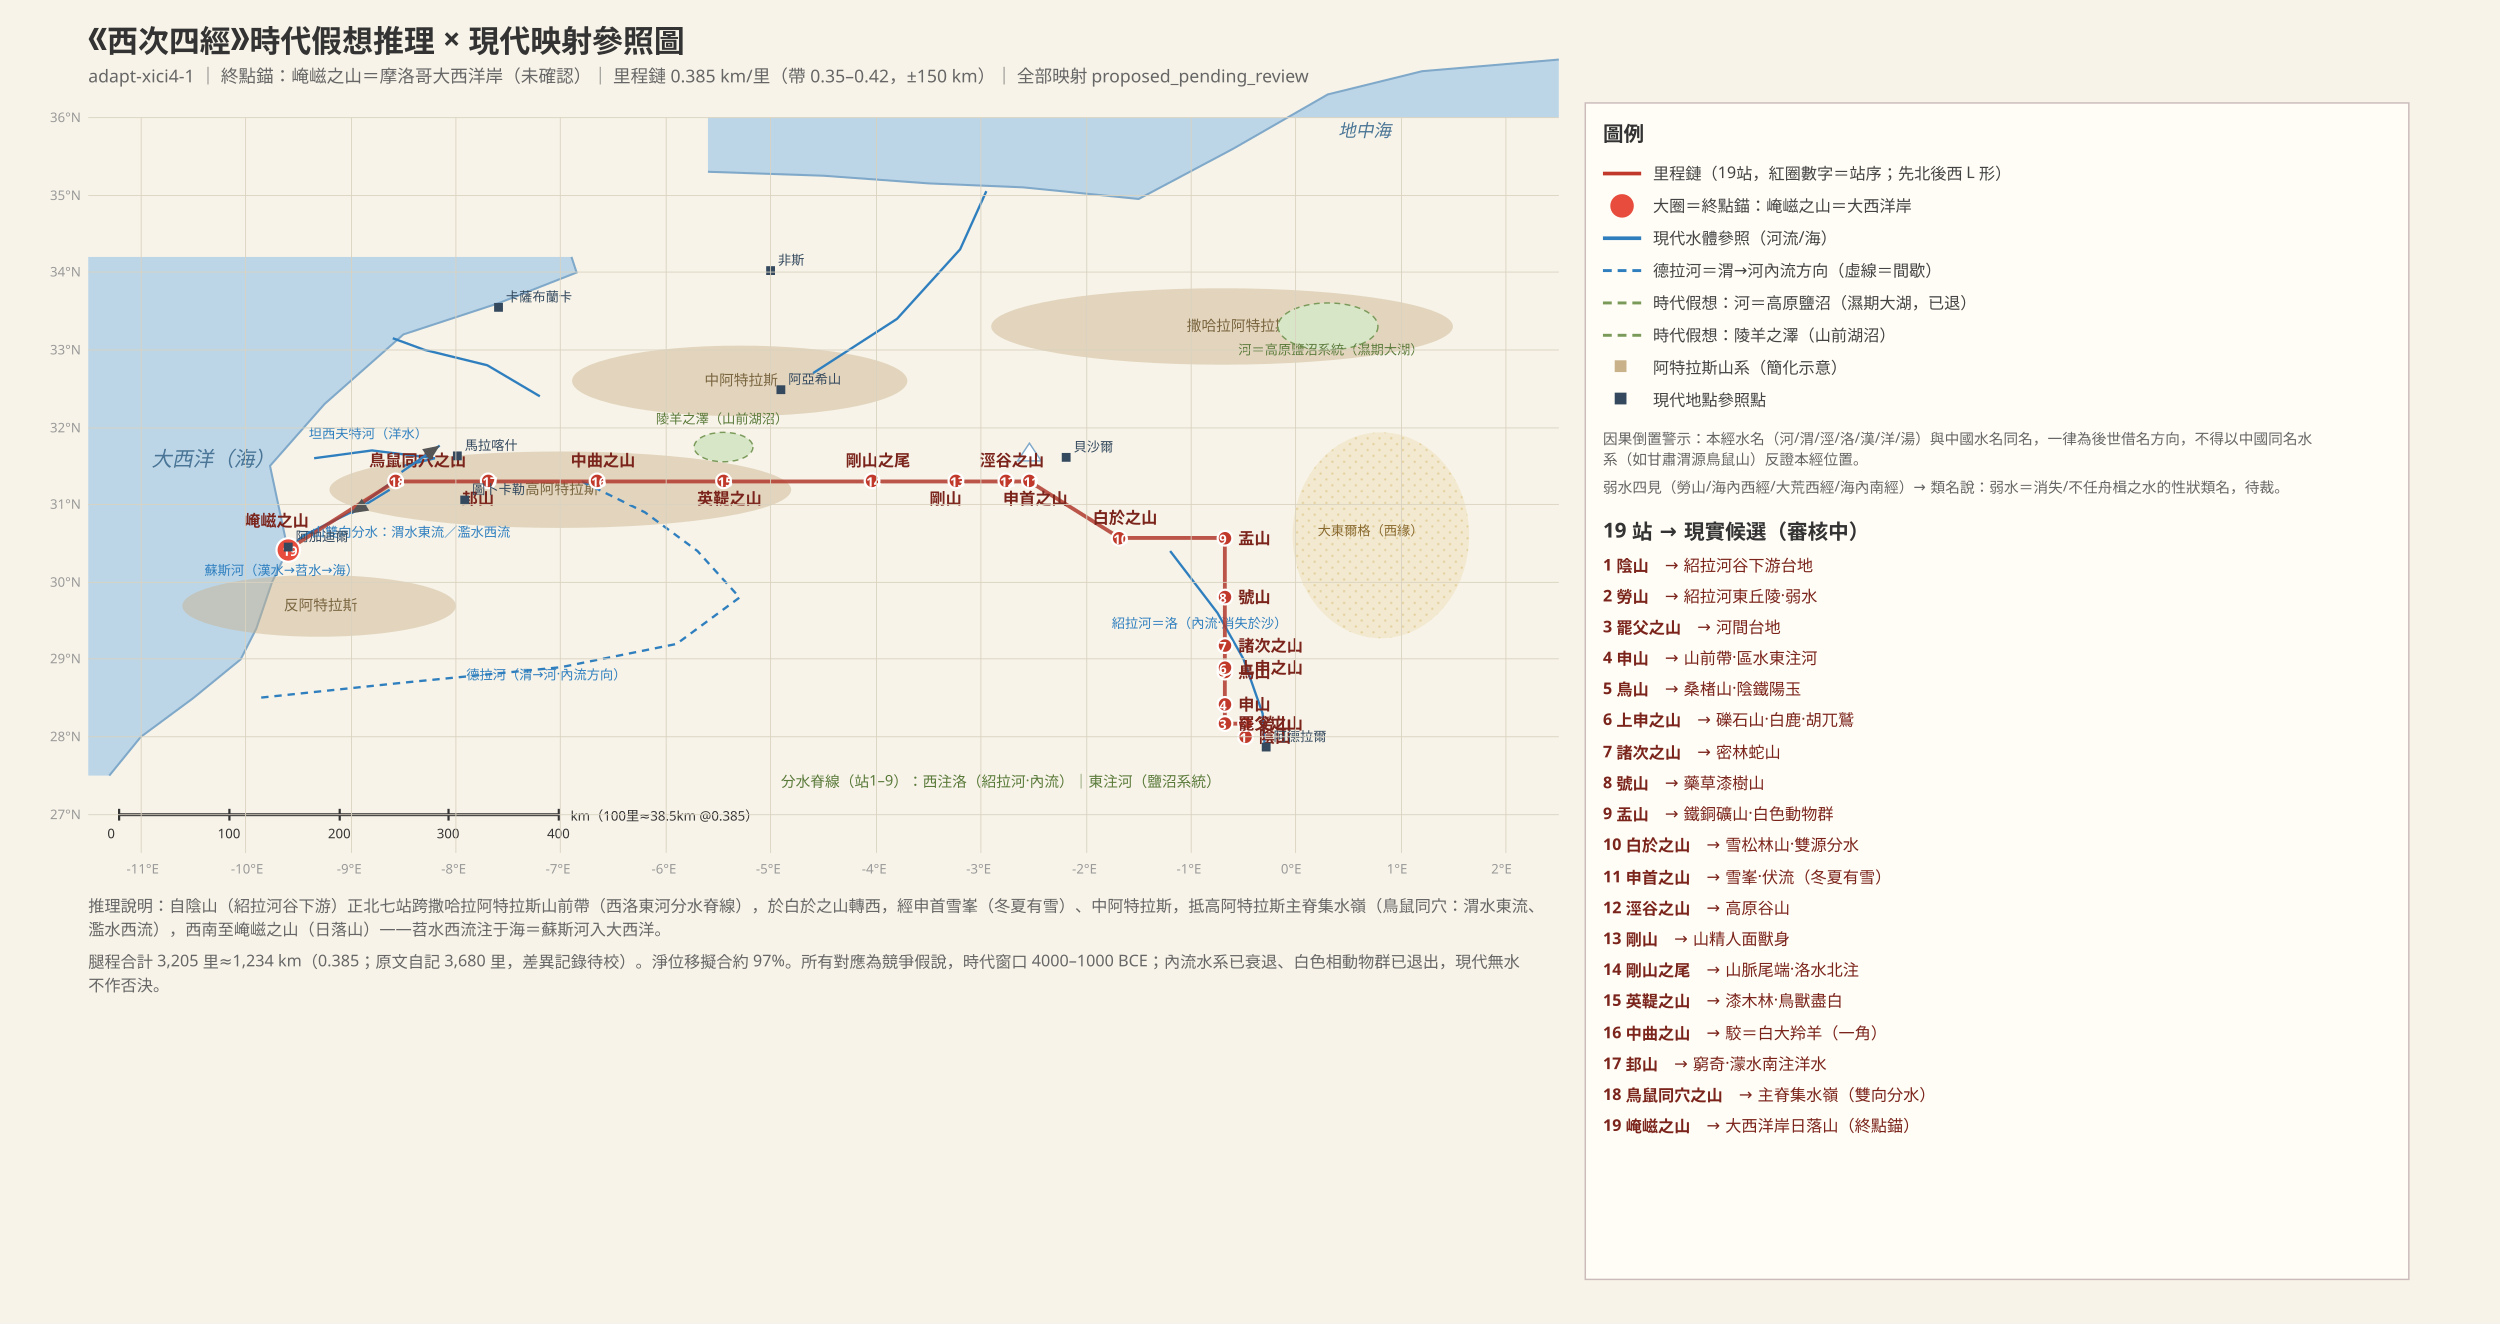
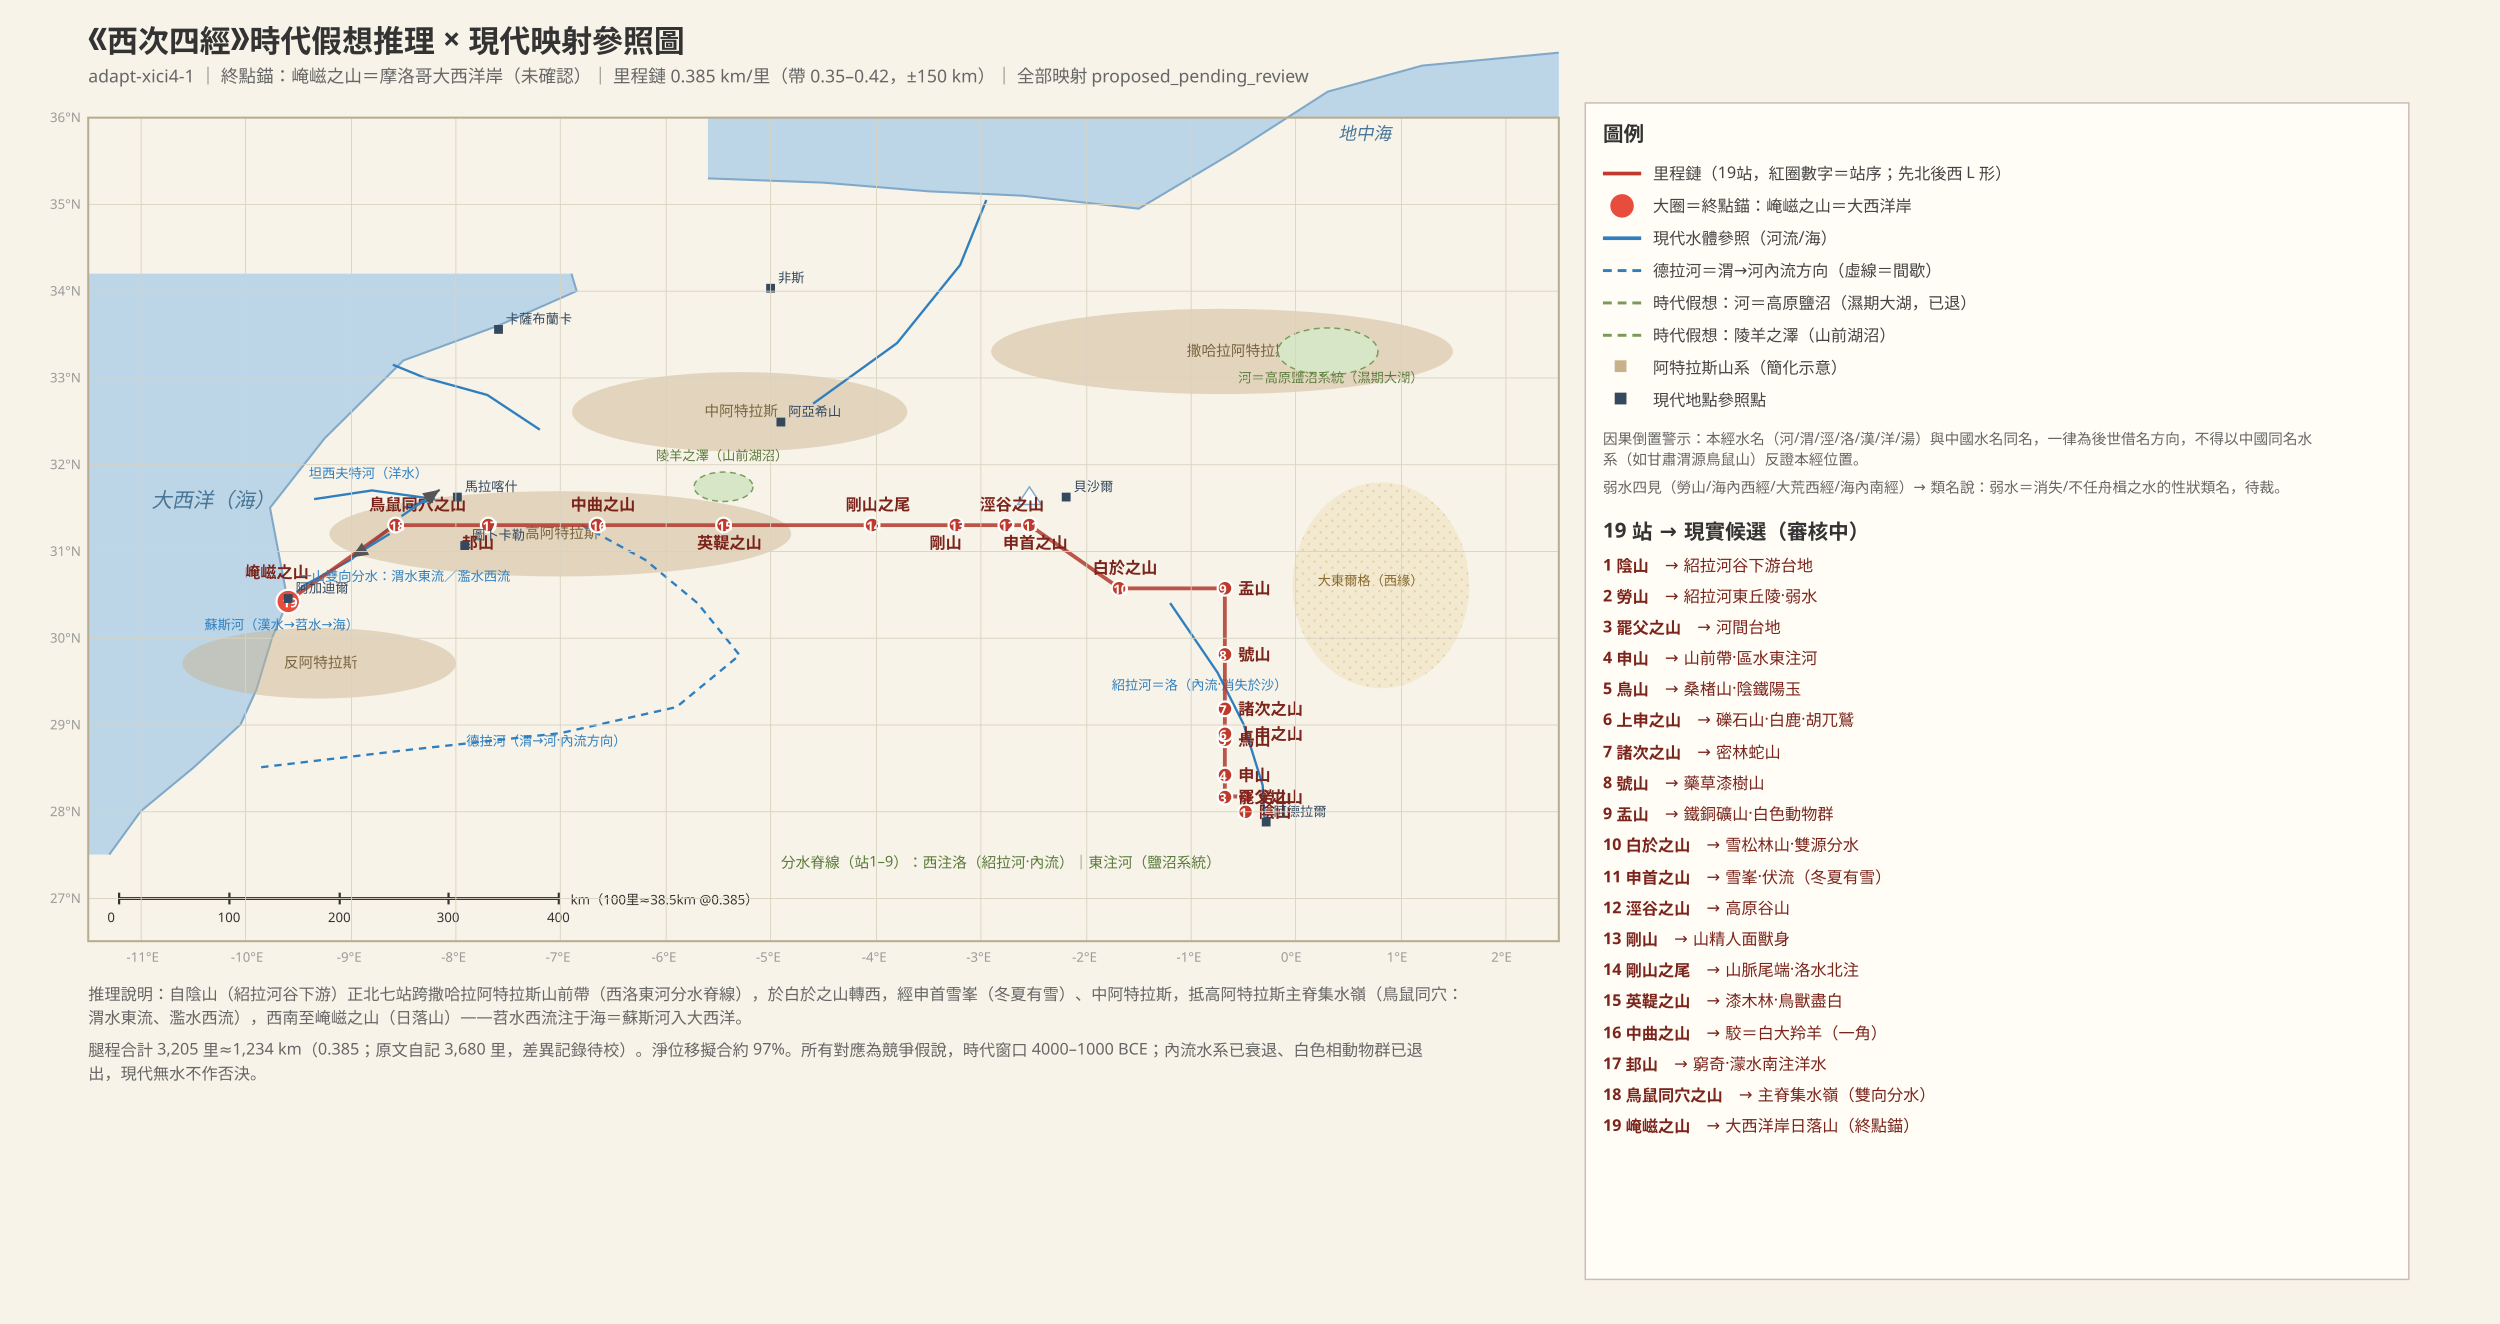
<svg xmlns="http://www.w3.org/2000/svg" width="1700" height="900" font-family="PingFang SC, Hiragino Sans GB, Microsoft YaHei, sans-serif">
  <rect x="0" y="0" width="1700" height="900" fill="#f7f3e8" />
  <defs>
    <marker id="arr" markerWidth="8" markerHeight="8" refX="7" refY="3" orient="auto">
      <path d="M0,0 L7,3 L0,6 Z" fill="#555" />
    </marker>
    <pattern id="sand" width="8" height="8" patternUnits="userSpaceOnUse">
      <rect width="8" height="8" fill="#efe3c0" />
      <circle cx="2" cy="2" r="0.8" fill="#d6b96a" />
      <circle cx="6" cy="6" r="0.8" fill="#d6b96a" />
    </pattern>
  </defs>
  <text x="60" y="34" font-size="21" font-weight="bold" fill="#333">《西次四經》時代假想推理 × 現代映射參照圖</text>
  <text x="60" y="56" font-size="12" fill="#666">adapt-xici4-1 ｜ 終點錨：崦嵫之山＝摩洛哥大西洋岸（未確認）｜ 里程鏈 0.385 km/里（帶 0.35–0.42，±150 km）｜ 全部映射 proposed_pending_review</text>
-   <polygon points="388.6,174.7 392.1,185.3 338.6,206.3 274.3,227.4 220.7,274.7 183.6,316.8 195.7,373.7 185.0,395.8 174.3,427.4 163.6,448.4 131.4,474.7 95.7,501.1 74.3,527.4 60.0,527.4 60.0,174.7 388.6,174.7" fill="#bcd6e8" />
-   <polyline points="388.6,174.7 392.1,185.3 338.6,206.3 274.3,227.4 220.7,274.7 183.6,316.8 195.7,373.7 185.0,395.8 174.3,427.4 163.6,448.4 131.4,474.7 95.7,501.1 74.3,527.4" fill="none" stroke="#7fa8c9" stroke-width="1.4" />
-   <text x="103" y="317" font-size="14" fill="#4a7596" font-style="italic">大西洋（海）</text>
-   <polygon points="481.4,116.8 560.0,119.5 631.4,124.7 695.7,127.4 774.3,135.3 838.6,101.1 902.9,64.2 967.1,48.4 1060.0,40.5 1060.0,80.0 481.4,80.0" fill="#bcd6e8" />
-   <polyline points="481.4,116.8 560.0,119.5 631.4,124.7 695.7,127.4 774.3,135.3 838.6,101.1 902.9,64.2 967.1,48.4 1060.0,40.5" fill="none" stroke="#7fa8c9" stroke-width="1.4" />
-   <text x="910" y="93" font-size="12" fill="#4a7596" font-style="italic">地中海</text>
-   <ellipse cx="381" cy="333" rx="157" ry="26" fill="#c9b18a" opacity="0.45" />
-   <text x="357" y="336" font-size="10" fill="#7a6540">高阿特拉斯</text>
-   <ellipse cx="503" cy="259" rx="114" ry="24" fill="#c9b18a" opacity="0.45" />
-   <text x="479" y="262" font-size="10" fill="#7a6540">中阿特拉斯</text>
-   <ellipse cx="831" cy="222" rx="157" ry="26" fill="#c9b18a" opacity="0.45" />
-   <text x="807" y="225" font-size="10" fill="#7a6540">撒哈拉阿特拉斯</text>
-   <ellipse cx="217" cy="412" rx="93" ry="21" fill="#c9b18a" opacity="0.45" />
-   <text x="193" y="415" font-size="10" fill="#7a6540">反阿特拉斯</text>
-   <ellipse cx="939" cy="364" rx="60" ry="70" fill="url(#sand)" opacity="0.6" />
-   <text x="896" y="364" font-size="9" fill="#8a6a2f">大東爾格（西緣）</text>
-   <polyline points="395.7,327.4 438.6,348.4 474.3,374.7 502.9,406.3 460.0,437.9 381.4,453.7 274.3,464.2 174.3,474.7" fill="none" stroke="#2f7fbf" stroke-width="1.6" stroke-dasharray="5 4" />
-   <polyline points="267.1,327.4 238.6,348.4 206.4,364.2 195.7,373.7" fill="none" stroke="#2f7fbf" stroke-width="1.6" />
-   <polyline points="274.3,316.8 295.7,311.6 252.9,306.3 213.6,311.6" fill="none" stroke="#2f7fbf" stroke-width="1.6" />
-   <polyline points="367.1,269.5 331.4,248.4 288.6,237.9 267.1,230.0" fill="none" stroke="#2f7fbf" stroke-width="1.6" />
-   <polyline points="552.9,253.7 610.0,216.8 652.9,169.5 670.7,130.0" fill="none" stroke="#2f7fbf" stroke-width="1.6" />
-   <polyline points="795.7,374.7 827.9,416.8 845.7,448.4 858.6,485.3 860.0,507.9" fill="none" stroke="#2f7fbf" stroke-width="1.6" />
-   <text x="317" y="462" font-size="9" fill="#2f7fbf">德拉河（渭→河·內流方向）</text>
-   <text x="139" y="391" font-size="9" fill="#2f7fbf">蘇斯河（漢水→苕水→海）</text>
-   <text x="210" y="298" font-size="9" fill="#2f7fbf">坦西夫特河（洋水）</text>
-   <text x="756" y="427" font-size="9" fill="#2f7fbf">紹拉河＝洛（內流·消失於沙）</text>
-   <ellipse cx="903" cy="222" rx="34" ry="16" fill="#d8e6c8" stroke="#7a9a5a" stroke-dasharray="4 3" />
-   <text x="842" y="241" font-size="9" fill="#5a7a3a">河＝高原鹽沼系統（濕期大湖）</text>
-   <ellipse cx="492" cy="304" rx="20" ry="10" fill="#d8e6c8" stroke="#7a9a5a" stroke-dasharray="4 3" />
-   <text x="446" y="288" font-size="9" fill="#5a7a3a">陵羊之澤（山前湖沼）</text>
-   <path d="M692.0,313.368 L700.0,301.368 L708.0,313.368 Z" fill="#fff" stroke="#7fa8c9" />
-   <polyline points="847.1,501.1 847.1,492.1 832.9,492.1 832.9,479.5 832.9,457.4 832.9,453.7 832.9,438.9 832.9,406.3 832.9,365.8 761.4,365.8 700.0,327.4 684.3,327.4 650.0,327.4 592.9,327.4 492.1,327.4 406.4,327.4 332.1,327.4 268.6,327.4 195.7,373.7" fill="none" stroke="#b03a2e" stroke-width="2.6" opacity="0.85" />
-   <circle cx="847" cy="501" r="5" fill="#c0392b" stroke="#fff" stroke-width="1.5" />
-   <text x="843" y="505" font-size="9" fill="#fff" font-weight="bold">1</text>
-   <text x="856" y="505" font-size="11" fill="#7b241c" font-weight="bold">陰山</text>
-   <circle cx="847" cy="492" r="5" fill="#c0392b" stroke="#fff" stroke-width="1.5" />
-   <text x="843" y="496" font-size="9" fill="#fff" font-weight="bold">2</text>
-   <text x="856" y="496" font-size="11" fill="#7b241c" font-weight="bold">勞山</text>
-   <circle cx="833" cy="492" r="5" fill="#c0392b" stroke="#fff" stroke-width="1.5" />
-   <text x="829" y="496" font-size="9" fill="#fff" font-weight="bold">3</text>
-   <text x="842" y="496" font-size="11" fill="#7b241c" font-weight="bold">罷父之山</text>
-   <circle cx="833" cy="479" r="5" fill="#c0392b" stroke="#fff" stroke-width="1.5" />
-   <text x="829" y="483" font-size="9" fill="#fff" font-weight="bold">4</text>
-   <text x="842" y="483" font-size="11" fill="#7b241c" font-weight="bold">申山</text>
-   <circle cx="833" cy="457" r="5" fill="#c0392b" stroke="#fff" stroke-width="1.5" />
-   <text x="829" y="461" font-size="9" fill="#fff" font-weight="bold">5</text>
-   <text x="842" y="461" font-size="11" fill="#7b241c" font-weight="bold">鳥山</text>
-   <circle cx="833" cy="454" r="5" fill="#c0392b" stroke="#fff" stroke-width="1.5" />
-   <text x="829" y="458" font-size="9" fill="#fff" font-weight="bold">6</text>
-   <text x="842" y="458" font-size="11" fill="#7b241c" font-weight="bold">上申之山</text>
-   <circle cx="833" cy="439" r="5" fill="#c0392b" stroke="#fff" stroke-width="1.5" />
-   <text x="829" y="443" font-size="9" fill="#fff" font-weight="bold">7</text>
-   <text x="842" y="443" font-size="11" fill="#7b241c" font-weight="bold">諸次之山</text>
-   <circle cx="833" cy="406" r="5" fill="#c0392b" stroke="#fff" stroke-width="1.5" />
-   <text x="829" y="410" font-size="9" fill="#fff" font-weight="bold">8</text>
-   <text x="842" y="410" font-size="11" fill="#7b241c" font-weight="bold">號山</text>
-   <circle cx="833" cy="366" r="5" fill="#c0392b" stroke="#fff" stroke-width="1.5" />
-   <text x="829" y="370" font-size="9" fill="#fff" font-weight="bold">9</text>
-   <text x="842" y="370" font-size="11" fill="#7b241c" font-weight="bold">盂山</text>
-   <circle cx="761" cy="366" r="5" fill="#c0392b" stroke="#fff" stroke-width="1.5" />
-   <text x="757" y="370" font-size="9" fill="#fff" font-weight="bold">10</text>
-   <text x="743" y="356" font-size="11" fill="#7b241c" font-weight="bold">白於之山</text>
-   <circle cx="700" cy="327" r="5" fill="#c0392b" stroke="#fff" stroke-width="1.5" />
-   <text x="696" y="331" font-size="9" fill="#fff" font-weight="bold">11</text>
-   <text x="682" y="343" font-size="11" fill="#7b241c" font-weight="bold">申首之山</text>
-   <circle cx="684" cy="327" r="5" fill="#c0392b" stroke="#fff" stroke-width="1.5" />
-   <text x="680" y="331" font-size="9" fill="#fff" font-weight="bold">12</text>
-   <text x="666" y="317" font-size="11" fill="#7b241c" font-weight="bold">涇谷之山</text>
-   <circle cx="650" cy="327" r="5" fill="#c0392b" stroke="#fff" stroke-width="1.5" />
-   <text x="646" y="331" font-size="9" fill="#fff" font-weight="bold">13</text>
-   <text x="632" y="343" font-size="11" fill="#7b241c" font-weight="bold">剛山</text>
-   <circle cx="593" cy="327" r="5" fill="#c0392b" stroke="#fff" stroke-width="1.5" />
-   <text x="589" y="331" font-size="9" fill="#fff" font-weight="bold">14</text>
-   <text x="575" y="317" font-size="11" fill="#7b241c" font-weight="bold">剛山之尾</text>
-   <circle cx="492" cy="327" r="5" fill="#c0392b" stroke="#fff" stroke-width="1.5" />
-   <text x="488" y="331" font-size="9" fill="#fff" font-weight="bold">15</text>
-   <text x="474" y="343" font-size="11" fill="#7b241c" font-weight="bold">英鞮之山</text>
-   <circle cx="406" cy="327" r="5" fill="#c0392b" stroke="#fff" stroke-width="1.5" />
-   <text x="402" y="331" font-size="9" fill="#fff" font-weight="bold">16</text>
-   <text x="388" y="317" font-size="11" fill="#7b241c" font-weight="bold">中曲之山</text>
-   <circle cx="332" cy="327" r="5" fill="#c0392b" stroke="#fff" stroke-width="1.5" />
-   <text x="328" y="331" font-size="9" fill="#fff" font-weight="bold">17</text>
-   <text x="314" y="343" font-size="11" fill="#7b241c" font-weight="bold">邽山</text>
-   <circle cx="269" cy="327" r="5" fill="#c0392b" stroke="#fff" stroke-width="1.5" />
-   <text x="265" y="331" font-size="9" fill="#fff" font-weight="bold">18</text>
-   <text x="251" y="317" font-size="11" fill="#7b241c" font-weight="bold">鳥鼠同穴之山</text>
-   <circle cx="196" cy="374" r="8" fill="#e74c3c" stroke="#fff" stroke-width="1.5" />
-   <text x="192" y="378" font-size="9" fill="#fff" font-weight="bold">19</text>
-   <text x="166" y="358" font-size="11" fill="#7b241c" font-weight="bold">崦嵫之山</text>
-   <line x1="273" y1="321" x2="299" y2="303" stroke="#2f7fbf" stroke-width="1.6" marker-end="url(#arr)" />
-   <line x1="265" y1="333" x2="239" y2="349" stroke="#2f7fbf" stroke-width="1.6" marker-end="url(#arr)" />
-   <text x="203" y="365" font-size="9" fill="#2f7fbf">一山雙向分水：渭水東流／濫水西流</text>
-   <text x="531" y="535" font-size="10" fill="#5a7a3a">分水脊線（站1–9）：西注洛（紹拉河·內流）｜東注河（鹽沼系統）</text>
-   <rect x="193" y="369" width="6" height="6" fill="#34495e" />
-   <text x="201" y="368" font-size="9" fill="#34495e">阿加迪爾</text>
-   <rect x="308" y="307" width="6" height="6" fill="#34495e" />
-   <text x="316" y="306" font-size="9" fill="#34495e">馬拉喀什</text>
-   <rect x="336" y="206" width="6" height="6" fill="#34495e" />
-   <text x="344" y="205" font-size="9" fill="#34495e">卡薩布蘭卡</text>
-   <rect x="858" y="505" width="6" height="6" fill="#34495e" />
-   <text x="866" y="504" font-size="9" fill="#34495e">阿德拉爾</text>
-   <rect x="722" y="308" width="6" height="6" fill="#34495e" />
-   <text x="730" y="307" font-size="9" fill="#34495e">貝沙爾</text>
-   <rect x="313" y="337" width="6" height="6" fill="#34495e" />
-   <text x="321" y="336" font-size="9" fill="#34495e">圖卜卡勒</text>
-   <rect x="528" y="262" width="6" height="6" fill="#34495e" />
-   <text x="536" y="261" font-size="9" fill="#34495e">阿亞希山</text>
-   <rect x="521" y="181" width="6" height="6" fill="#34495e" />
-   <text x="529" y="180" font-size="9" fill="#34495e">非斯</text>
-   <line x1="81" y1="554" x2="380" y2="554" stroke="#333" stroke-width="2" />
-   <line x1="81" y1="550" x2="81" y2="558" stroke="#333" stroke-width="1.5" />
-   <text x="73" y="570" font-size="9" fill="#333">0</text>
-   <line x1="156" y1="550" x2="156" y2="558" stroke="#333" stroke-width="1.5" />
-   <text x="148" y="570" font-size="9" fill="#333">100</text>
-   <line x1="231" y1="550" x2="231" y2="558" stroke="#333" stroke-width="1.5" />
-   <text x="223" y="570" font-size="9" fill="#333">200</text>
-   <line x1="305" y1="550" x2="305" y2="558" stroke="#333" stroke-width="1.5" />
-   <text x="297" y="570" font-size="9" fill="#333">300</text>
-   <line x1="380" y1="550" x2="380" y2="558" stroke="#333" stroke-width="1.5" />
-   <text x="372" y="570" font-size="9" fill="#333">400</text>
-   <text x="388" y="558" font-size="9" fill="#333">km（100里≈38.5km @0.385）</text>
-   <line x1="96" y1="580" x2="96" y2="80" stroke="#d9d2c0" stroke-width="0.6" />
-   <text x="86" y="594" font-size="9" fill="#999">-11°E</text>
-   <line x1="167" y1="580" x2="167" y2="80" stroke="#d9d2c0" stroke-width="0.6" />
-   <text x="157" y="594" font-size="9" fill="#999">-10°E</text>
-   <line x1="239" y1="580" x2="239" y2="80" stroke="#d9d2c0" stroke-width="0.6" />
-   <text x="229" y="594" font-size="9" fill="#999">-9°E</text>
-   <line x1="310" y1="580" x2="310" y2="80" stroke="#d9d2c0" stroke-width="0.6" />
-   <text x="300" y="594" font-size="9" fill="#999">-8°E</text>
-   <line x1="381" y1="580" x2="381" y2="80" stroke="#d9d2c0" stroke-width="0.6" />
-   <text x="371" y="594" font-size="9" fill="#999">-7°E</text>
-   <line x1="453" y1="580" x2="453" y2="80" stroke="#d9d2c0" stroke-width="0.6" />
-   <text x="443" y="594" font-size="9" fill="#999">-6°E</text>
-   <line x1="524" y1="580" x2="524" y2="80" stroke="#d9d2c0" stroke-width="0.6" />
-   <text x="514" y="594" font-size="9" fill="#999">-5°E</text>
-   <line x1="596" y1="580" x2="596" y2="80" stroke="#d9d2c0" stroke-width="0.6" />
-   <text x="586" y="594" font-size="9" fill="#999">-4°E</text>
-   <line x1="667" y1="580" x2="667" y2="80" stroke="#d9d2c0" stroke-width="0.6" />
-   <text x="657" y="594" font-size="9" fill="#999">-3°E</text>
-   <line x1="739" y1="580" x2="739" y2="80" stroke="#d9d2c0" stroke-width="0.6" />
-   <text x="729" y="594" font-size="9" fill="#999">-2°E</text>
-   <line x1="810" y1="580" x2="810" y2="80" stroke="#d9d2c0" stroke-width="0.6" />
-   <text x="800" y="594" font-size="9" fill="#999">-1°E</text>
-   <line x1="881" y1="580" x2="881" y2="80" stroke="#d9d2c0" stroke-width="0.6" />
-   <text x="871" y="594" font-size="9" fill="#999">0°E</text>
-   <line x1="953" y1="580" x2="953" y2="80" stroke="#d9d2c0" stroke-width="0.6" />
-   <text x="943" y="594" font-size="9" fill="#999">1°E</text>
-   <line x1="1024" y1="580" x2="1024" y2="80" stroke="#d9d2c0" stroke-width="0.6" />
-   <text x="1014" y="594" font-size="9" fill="#999">2°E</text>
-   <line x1="60" y1="554" x2="1060" y2="554" stroke="#d9d2c0" stroke-width="0.6" />
-   <text x="34" y="557" font-size="9" fill="#999">27°N</text>
-   <line x1="60" y1="501" x2="1060" y2="501" stroke="#d9d2c0" stroke-width="0.6" />
-   <text x="34" y="504" font-size="9" fill="#999">28°N</text>
-   <line x1="60" y1="448" x2="1060" y2="448" stroke="#d9d2c0" stroke-width="0.6" />
-   <text x="34" y="451" font-size="9" fill="#999">29°N</text>
-   <line x1="60" y1="396" x2="1060" y2="396" stroke="#d9d2c0" stroke-width="0.6" />
-   <text x="34" y="399" font-size="9" fill="#999">30°N</text>
-   <line x1="60" y1="343" x2="1060" y2="343" stroke="#d9d2c0" stroke-width="0.6" />
-   <text x="34" y="346" font-size="9" fill="#999">31°N</text>
-   <line x1="60" y1="291" x2="1060" y2="291" stroke="#d9d2c0" stroke-width="0.6" />
-   <text x="34" y="294" font-size="9" fill="#999">32°N</text>
-   <line x1="60" y1="238" x2="1060" y2="238" stroke="#d9d2c0" stroke-width="0.6" />
-   <text x="34" y="241" font-size="9" fill="#999">33°N</text>
-   <line x1="60" y1="185" x2="1060" y2="185" stroke="#d9d2c0" stroke-width="0.6" />
-   <text x="34" y="188" font-size="9" fill="#999">34°N</text>
-   <line x1="60" y1="133" x2="1060" y2="133" stroke="#d9d2c0" stroke-width="0.6" />
-   <text x="34" y="136" font-size="9" fill="#999">35°N</text>
+   <polygon points="388.6,186.1 392.1,197.9 338.6,221.5 274.3,245.1 220.7,298.1 183.6,345.3 195.7,408.9 185.0,433.7 174.3,469.1 163.6,492.6 131.4,522.1 95.7,551.6 74.3,581.1 60.0,581.1 60.0,186.1 388.6,186.1" fill="#bcd6e8" />
+   <polyline points="388.6,186.1 392.1,197.9 338.6,221.5 274.3,245.1 220.7,298.1 183.6,345.3 195.7,408.9 185.0,433.7 174.3,469.1 163.6,492.6 131.4,522.1 95.7,551.6 74.3,581.1" fill="none" stroke="#7fa8c9" stroke-width="1.4" />
+   <text x="103" y="345" font-size="14" fill="#4a7596" font-style="italic">大西洋（海）</text>
+   <polygon points="481.4,121.3 560.0,124.2 631.4,130.1 695.7,133.1 774.3,141.9 838.6,103.6 902.9,62.3 967.1,44.6 1060.0,35.8 1060.0,80.0 481.4,80.0" fill="#bcd6e8" />
+   <polyline points="481.4,121.3 560.0,124.2 631.4,130.1 695.7,133.1 774.3,141.9 838.6,103.6 902.9,62.3 967.1,44.6 1060.0,35.8" fill="none" stroke="#7fa8c9" stroke-width="1.4" />
+   <text x="910" y="95" font-size="12" fill="#4a7596" font-style="italic">地中海</text>
+   <ellipse cx="381" cy="363" rx="157" ry="29" fill="#c9b18a" opacity="0.45" />
+   <text x="357" y="366" font-size="10" fill="#7a6540">高阿特拉斯</text>
+   <ellipse cx="503" cy="280" rx="114" ry="27" fill="#c9b18a" opacity="0.45" />
+   <text x="479" y="283" font-size="10" fill="#7a6540">中阿特拉斯</text>
+   <ellipse cx="831" cy="239" rx="157" ry="29" fill="#c9b18a" opacity="0.45" />
+   <text x="807" y="242" font-size="10" fill="#7a6540">撒哈拉阿特拉斯</text>
+   <ellipse cx="217" cy="451" rx="93" ry="24" fill="#c9b18a" opacity="0.45" />
+   <text x="193" y="454" font-size="10" fill="#7a6540">反阿特拉斯</text>
+   <ellipse cx="939" cy="398" rx="60" ry="70" fill="url(#sand)" opacity="0.6" />
+   <text x="896" y="398" font-size="9" fill="#8a6a2f">大東爾格（西緣）</text>
+   <polyline points="395.7,357.1 438.6,380.6 474.3,410.1 502.9,445.5 460.0,480.8 381.4,498.5 274.3,510.3 174.3,522.1" fill="none" stroke="#2f7fbf" stroke-width="1.6" stroke-dasharray="5 4" />
+   <polyline points="267.1,357.1 238.6,380.6 206.4,398.3 195.7,408.9" fill="none" stroke="#2f7fbf" stroke-width="1.6" />
+   <polyline points="274.3,345.3 295.7,339.4 252.9,333.5 213.6,339.4" fill="none" stroke="#2f7fbf" stroke-width="1.6" />
+   <polyline points="367.1,292.2 331.4,268.6 288.6,256.8 267.1,248.0" fill="none" stroke="#2f7fbf" stroke-width="1.6" />
+   <polyline points="552.9,274.5 610.0,233.3 652.9,180.2 670.7,136.0" fill="none" stroke="#2f7fbf" stroke-width="1.6" />
+   <polyline points="795.7,410.1 827.9,457.3 845.7,492.6 858.6,533.9 860.0,559.2" fill="none" stroke="#2f7fbf" stroke-width="1.6" />
+   <text x="317" y="507" font-size="9" fill="#2f7fbf">德拉河（渭→河·內流方向）</text>
+   <text x="139" y="428" font-size="9" fill="#2f7fbf">蘇斯河（漢水→苕水→海）</text>
+   <text x="210" y="325" font-size="9" fill="#2f7fbf">坦西夫特河（洋水）</text>
+   <text x="756" y="469" font-size="9" fill="#2f7fbf">紹拉河＝洛（內流·消失於沙）</text>
+   <ellipse cx="903" cy="239" rx="34" ry="16" fill="#d8e6c8" stroke="#7a9a5a" stroke-dasharray="4 3" />
+   <text x="842" y="260" font-size="9" fill="#5a7a3a">河＝高原鹽沼系統（濕期大湖）</text>
+   <ellipse cx="492" cy="331" rx="20" ry="10" fill="#d8e6c8" stroke="#7a9a5a" stroke-dasharray="4 3" />
+   <text x="446" y="313" font-size="9" fill="#5a7a3a">陵羊之澤（山前湖沼）</text>
+   <path d="M692.0,343.053 L700.0,331.053 L708.0,343.053 Z" fill="#fff" stroke="#7fa8c9" />
+   <polyline points="847.1,551.6 847.1,541.6 832.9,541.6 832.9,527.4 832.9,502.7 832.9,498.5 832.9,482.0 832.9,445.5 832.9,400.1 761.4,400.1 700.0,357.1 684.3,357.1 650.0,357.1 592.9,357.1 492.1,357.1 406.4,357.1 332.1,357.1 268.6,357.1 195.7,408.9" fill="none" stroke="#b03a2e" stroke-width="2.6" opacity="0.85" />
+   <circle cx="847" cy="552" r="5" fill="#c0392b" stroke="#fff" stroke-width="1.5" />
+   <text x="843" y="556" font-size="9" fill="#fff" font-weight="bold">1</text>
+   <text x="856" y="556" font-size="11" fill="#7b241c" font-weight="bold">陰山</text>
+   <circle cx="847" cy="542" r="5" fill="#c0392b" stroke="#fff" stroke-width="1.5" />
+   <text x="843" y="546" font-size="9" fill="#fff" font-weight="bold">2</text>
+   <text x="856" y="546" font-size="11" fill="#7b241c" font-weight="bold">勞山</text>
+   <circle cx="833" cy="542" r="5" fill="#c0392b" stroke="#fff" stroke-width="1.5" />
+   <text x="829" y="546" font-size="9" fill="#fff" font-weight="bold">3</text>
+   <text x="842" y="546" font-size="11" fill="#7b241c" font-weight="bold">罷父之山</text>
+   <circle cx="833" cy="527" r="5" fill="#c0392b" stroke="#fff" stroke-width="1.5" />
+   <text x="829" y="531" font-size="9" fill="#fff" font-weight="bold">4</text>
+   <text x="842" y="531" font-size="11" fill="#7b241c" font-weight="bold">申山</text>
+   <circle cx="833" cy="503" r="5" fill="#c0392b" stroke="#fff" stroke-width="1.5" />
+   <text x="829" y="507" font-size="9" fill="#fff" font-weight="bold">5</text>
+   <text x="842" y="507" font-size="11" fill="#7b241c" font-weight="bold">鳥山</text>
+   <circle cx="833" cy="499" r="5" fill="#c0392b" stroke="#fff" stroke-width="1.5" />
+   <text x="829" y="503" font-size="9" fill="#fff" font-weight="bold">6</text>
+   <text x="842" y="503" font-size="11" fill="#7b241c" font-weight="bold">上申之山</text>
+   <circle cx="833" cy="482" r="5" fill="#c0392b" stroke="#fff" stroke-width="1.5" />
+   <text x="829" y="486" font-size="9" fill="#fff" font-weight="bold">7</text>
+   <text x="842" y="486" font-size="11" fill="#7b241c" font-weight="bold">諸次之山</text>
+   <circle cx="833" cy="445" r="5" fill="#c0392b" stroke="#fff" stroke-width="1.5" />
+   <text x="829" y="449" font-size="9" fill="#fff" font-weight="bold">8</text>
+   <text x="842" y="449" font-size="11" fill="#7b241c" font-weight="bold">號山</text>
+   <circle cx="833" cy="400" r="5" fill="#c0392b" stroke="#fff" stroke-width="1.5" />
+   <text x="829" y="404" font-size="9" fill="#fff" font-weight="bold">9</text>
+   <text x="842" y="404" font-size="11" fill="#7b241c" font-weight="bold">盂山</text>
+   <circle cx="761" cy="400" r="5" fill="#c0392b" stroke="#fff" stroke-width="1.5" />
+   <text x="757" y="404" font-size="9" fill="#fff" font-weight="bold">10</text>
+   <text x="743" y="390" font-size="11" fill="#7b241c" font-weight="bold">白於之山</text>
+   <circle cx="700" cy="357" r="5" fill="#c0392b" stroke="#fff" stroke-width="1.5" />
+   <text x="696" y="361" font-size="9" fill="#fff" font-weight="bold">11</text>
+   <text x="682" y="373" font-size="11" fill="#7b241c" font-weight="bold">申首之山</text>
+   <circle cx="684" cy="357" r="5" fill="#c0392b" stroke="#fff" stroke-width="1.5" />
+   <text x="680" y="361" font-size="9" fill="#fff" font-weight="bold">12</text>
+   <text x="666" y="347" font-size="11" fill="#7b241c" font-weight="bold">涇谷之山</text>
+   <circle cx="650" cy="357" r="5" fill="#c0392b" stroke="#fff" stroke-width="1.5" />
+   <text x="646" y="361" font-size="9" fill="#fff" font-weight="bold">13</text>
+   <text x="632" y="373" font-size="11" fill="#7b241c" font-weight="bold">剛山</text>
+   <circle cx="593" cy="357" r="5" fill="#c0392b" stroke="#fff" stroke-width="1.5" />
+   <text x="589" y="361" font-size="9" fill="#fff" font-weight="bold">14</text>
+   <text x="575" y="347" font-size="11" fill="#7b241c" font-weight="bold">剛山之尾</text>
+   <circle cx="492" cy="357" r="5" fill="#c0392b" stroke="#fff" stroke-width="1.5" />
+   <text x="488" y="361" font-size="9" fill="#fff" font-weight="bold">15</text>
+   <text x="474" y="373" font-size="11" fill="#7b241c" font-weight="bold">英鞮之山</text>
+   <circle cx="406" cy="357" r="5" fill="#c0392b" stroke="#fff" stroke-width="1.5" />
+   <text x="402" y="361" font-size="9" fill="#fff" font-weight="bold">16</text>
+   <text x="388" y="347" font-size="11" fill="#7b241c" font-weight="bold">中曲之山</text>
+   <circle cx="332" cy="357" r="5" fill="#c0392b" stroke="#fff" stroke-width="1.5" />
+   <text x="328" y="361" font-size="9" fill="#fff" font-weight="bold">17</text>
+   <text x="314" y="373" font-size="11" fill="#7b241c" font-weight="bold">邽山</text>
+   <circle cx="269" cy="357" r="5" fill="#c0392b" stroke="#fff" stroke-width="1.5" />
+   <text x="265" y="361" font-size="9" fill="#fff" font-weight="bold">18</text>
+   <text x="251" y="347" font-size="11" fill="#7b241c" font-weight="bold">鳥鼠同穴之山</text>
+   <circle cx="196" cy="409" r="8" fill="#e74c3c" stroke="#fff" stroke-width="1.5" />
+   <text x="192" y="413" font-size="9" fill="#fff" font-weight="bold">19</text>
+   <text x="166" y="393" font-size="11" fill="#7b241c" font-weight="bold">崦嵫之山</text>
+   <line x1="273" y1="351" x2="299" y2="333" stroke="#2f7fbf" stroke-width="1.6" marker-end="url(#arr)" />
+   <line x1="265" y1="363" x2="239" y2="379" stroke="#2f7fbf" stroke-width="1.6" marker-end="url(#arr)" />
+   <text x="203" y="395" font-size="9" fill="#2f7fbf">一山雙向分水：渭水東流／濫水西流</text>
+   <text x="531" y="590" font-size="10" fill="#5a7a3a">分水脊線（站1–9）：西注洛（紹拉河·內流）｜東注河（鹽沼系統）</text>
+   <rect x="193" y="404" width="6" height="6" fill="#34495e" />
+   <text x="201" y="403" font-size="9" fill="#34495e">阿加迪爾</text>
+   <rect x="308" y="335" width="6" height="6" fill="#34495e" />
+   <text x="316" y="334" font-size="9" fill="#34495e">馬拉喀什</text>
+   <rect x="336" y="221" width="6" height="6" fill="#34495e" />
+   <text x="344" y="220" font-size="9" fill="#34495e">卡薩布蘭卡</text>
+   <rect x="858" y="556" width="6" height="6" fill="#34495e" />
+   <text x="866" y="555" font-size="9" fill="#34495e">阿德拉爾</text>
+   <rect x="722" y="335" width="6" height="6" fill="#34495e" />
+   <text x="730" y="334" font-size="9" fill="#34495e">貝沙爾</text>
+   <rect x="313" y="368" width="6" height="6" fill="#34495e" />
+   <text x="321" y="367" font-size="9" fill="#34495e">圖卜卡勒</text>
+   <rect x="528" y="284" width="6" height="6" fill="#34495e" />
+   <text x="536" y="283" font-size="9" fill="#34495e">阿亞希山</text>
+   <rect x="521" y="193" width="6" height="6" fill="#34495e" />
+   <text x="529" y="192" font-size="9" fill="#34495e">非斯</text>
+   <line x1="81" y1="611" x2="380" y2="611" stroke="#333" stroke-width="2" />
+   <line x1="81" y1="607" x2="81" y2="615" stroke="#333" stroke-width="1.5" />
+   <text x="73" y="627" font-size="9" fill="#333">0</text>
+   <line x1="156" y1="607" x2="156" y2="615" stroke="#333" stroke-width="1.5" />
+   <text x="148" y="627" font-size="9" fill="#333">100</text>
+   <line x1="231" y1="607" x2="231" y2="615" stroke="#333" stroke-width="1.5" />
+   <text x="223" y="627" font-size="9" fill="#333">200</text>
+   <line x1="305" y1="607" x2="305" y2="615" stroke="#333" stroke-width="1.5" />
+   <text x="297" y="627" font-size="9" fill="#333">300</text>
+   <line x1="380" y1="607" x2="380" y2="615" stroke="#333" stroke-width="1.5" />
+   <text x="372" y="627" font-size="9" fill="#333">400</text>
+   <text x="388" y="615" font-size="9" fill="#333">km（100里≈38.5km @0.385）</text>
+   <line x1="96" y1="640" x2="96" y2="80" stroke="#d9d2c0" stroke-width="0.6" />
+   <text x="86" y="654" font-size="9" fill="#999">-11°E</text>
+   <line x1="167" y1="640" x2="167" y2="80" stroke="#d9d2c0" stroke-width="0.6" />
+   <text x="157" y="654" font-size="9" fill="#999">-10°E</text>
+   <line x1="239" y1="640" x2="239" y2="80" stroke="#d9d2c0" stroke-width="0.6" />
+   <text x="229" y="654" font-size="9" fill="#999">-9°E</text>
+   <line x1="310" y1="640" x2="310" y2="80" stroke="#d9d2c0" stroke-width="0.6" />
+   <text x="300" y="654" font-size="9" fill="#999">-8°E</text>
+   <line x1="381" y1="640" x2="381" y2="80" stroke="#d9d2c0" stroke-width="0.6" />
+   <text x="371" y="654" font-size="9" fill="#999">-7°E</text>
+   <line x1="453" y1="640" x2="453" y2="80" stroke="#d9d2c0" stroke-width="0.6" />
+   <text x="443" y="654" font-size="9" fill="#999">-6°E</text>
+   <line x1="524" y1="640" x2="524" y2="80" stroke="#d9d2c0" stroke-width="0.6" />
+   <text x="514" y="654" font-size="9" fill="#999">-5°E</text>
+   <line x1="596" y1="640" x2="596" y2="80" stroke="#d9d2c0" stroke-width="0.6" />
+   <text x="586" y="654" font-size="9" fill="#999">-4°E</text>
+   <line x1="667" y1="640" x2="667" y2="80" stroke="#d9d2c0" stroke-width="0.6" />
+   <text x="657" y="654" font-size="9" fill="#999">-3°E</text>
+   <line x1="739" y1="640" x2="739" y2="80" stroke="#d9d2c0" stroke-width="0.6" />
+   <text x="729" y="654" font-size="9" fill="#999">-2°E</text>
+   <line x1="810" y1="640" x2="810" y2="80" stroke="#d9d2c0" stroke-width="0.6" />
+   <text x="800" y="654" font-size="9" fill="#999">-1°E</text>
+   <line x1="881" y1="640" x2="881" y2="80" stroke="#d9d2c0" stroke-width="0.6" />
+   <text x="871" y="654" font-size="9" fill="#999">0°E</text>
+   <line x1="953" y1="640" x2="953" y2="80" stroke="#d9d2c0" stroke-width="0.6" />
+   <text x="943" y="654" font-size="9" fill="#999">1°E</text>
+   <line x1="1024" y1="640" x2="1024" y2="80" stroke="#d9d2c0" stroke-width="0.6" />
+   <text x="1014" y="654" font-size="9" fill="#999">2°E</text>
+   <line x1="60" y1="611" x2="1060" y2="611" stroke="#d9d2c0" stroke-width="0.6" />
+   <text x="34" y="614" font-size="9" fill="#999">27°N</text>
+   <line x1="60" y1="552" x2="1060" y2="552" stroke="#d9d2c0" stroke-width="0.6" />
+   <text x="34" y="555" font-size="9" fill="#999">28°N</text>
+   <line x1="60" y1="493" x2="1060" y2="493" stroke="#d9d2c0" stroke-width="0.6" />
+   <text x="34" y="496" font-size="9" fill="#999">29°N</text>
+   <line x1="60" y1="434" x2="1060" y2="434" stroke="#d9d2c0" stroke-width="0.6" />
+   <text x="34" y="437" font-size="9" fill="#999">30°N</text>
+   <line x1="60" y1="375" x2="1060" y2="375" stroke="#d9d2c0" stroke-width="0.6" />
+   <text x="34" y="378" font-size="9" fill="#999">31°N</text>
+   <line x1="60" y1="316" x2="1060" y2="316" stroke="#d9d2c0" stroke-width="0.6" />
+   <text x="34" y="319" font-size="9" fill="#999">32°N</text>
+   <line x1="60" y1="257" x2="1060" y2="257" stroke="#d9d2c0" stroke-width="0.6" />
+   <text x="34" y="260" font-size="9" fill="#999">33°N</text>
+   <line x1="60" y1="198" x2="1060" y2="198" stroke="#d9d2c0" stroke-width="0.6" />
+   <text x="34" y="201" font-size="9" fill="#999">34°N</text>
+   <line x1="60" y1="139" x2="1060" y2="139" stroke="#d9d2c0" stroke-width="0.6" />
+   <text x="34" y="142" font-size="9" fill="#999">35°N</text>
  <line x1="60" y1="80" x2="1060" y2="80" stroke="#d9d2c0" stroke-width="0.6" />
  <text x="34" y="83" font-size="9" fill="#999">36°N</text>
+   <rect x="60" y="80" width="1000" height="560" fill="none" stroke="#b8ad92" stroke-width="1.4" />
  <rect x="1078" y="70" width="560" height="800" fill="#fffdf5" stroke="#cbb" />
  <text x="1090" y="96" font-size="14" font-weight="bold" fill="#333">圖例</text>
  <line x1="1090" y1="118" x2="1116" y2="118" stroke="#c0392b" stroke-width="2.5" />
  <text x="1124" y="122" font-size="11" fill="#444">里程鏈（19站，紅圈數字＝站序；先北後西 L 形）</text>
  <circle cx="1103" cy="140" r="8" fill="#e74c3c" />
  <text x="1124" y="144" font-size="11" fill="#444">大圈＝終點錨：崦嵫之山＝大西洋岸</text>
  <line x1="1090" y1="162" x2="1116" y2="162" stroke="#2f7fbf" stroke-width="2.5" />
  <text x="1124" y="166" font-size="11" fill="#444">現代水體參照（河流/海）</text>
  <line x1="1090" y1="184" x2="1116" y2="184" stroke="#2f7fbf" stroke-width="2" stroke-dasharray="6 4" />
  <text x="1124" y="188" font-size="11" fill="#444">德拉河＝渭→河內流方向（虛線＝間歇）</text>
  <line x1="1090" y1="206" x2="1116" y2="206" stroke="#7a9a5a" stroke-width="2" stroke-dasharray="6 4" />
  <text x="1124" y="210" font-size="11" fill="#444">時代假想：河＝高原鹽沼（濕期大湖，已退）</text>
  <line x1="1090" y1="228" x2="1116" y2="228" stroke="#7a9a5a" stroke-width="2" stroke-dasharray="6 4" />
  <text x="1124" y="232" font-size="11" fill="#444">時代假想：陵羊之澤（山前湖沼）</text>
  <rect x="1098" y="245" width="8" height="8" fill="#c9b18a" />
  <text x="1124" y="254" font-size="11" fill="#444">阿特拉斯山系（簡化示意）</text>
  <rect x="1098" y="267" width="8" height="8" fill="#34495e" />
  <text x="1124" y="276" font-size="11" fill="#444">現代地點參照點</text>
  <text x="1090" y="302" font-size="10" fill="#666">因果倒置警示：本經水名（河/渭/涇/洛/漢/洋/湯）與中國水名同名，一律為後世借名方向，不得以中國同名水</text>
  <text x="1090" y="316" font-size="10" fill="#666">系（如甘肅渭源鳥鼠山）反證本經位置。</text>
  <text x="1090" y="335" font-size="10" fill="#666">弱水四見（勞山/海內西經/大荒西經/海內南經）→ 類名說：弱水＝消失/不任舟楫之水的性狀類名，待裁。</text>
  <text x="1090" y="365.5" font-size="14" font-weight="bold" fill="#333">19 站 → 現實候選（審核中）</text>
  <text x="1090" y="388" font-size="11" fill="#7b241c">
    <tspan font-weight="bold"> 1 陰山</tspan>　→ 紹拉河谷下游台地</text>
  <text x="1090" y="409" font-size="11" fill="#7b241c">
    <tspan font-weight="bold"> 2 勞山</tspan>　→ 紹拉河東丘陵·弱水</text>
  <text x="1090" y="430" font-size="11" fill="#7b241c">
    <tspan font-weight="bold"> 3 罷父之山</tspan>　→ 河間台地</text>
  <text x="1090" y="451" font-size="11" fill="#7b241c">
    <tspan font-weight="bold"> 4 申山</tspan>　→ 山前帶·區水東注河</text>
  <text x="1090" y="472" font-size="11" fill="#7b241c">
    <tspan font-weight="bold"> 5 鳥山</tspan>　→ 桑楮山·陰鐵陽玉</text>
  <text x="1090" y="493" font-size="11" fill="#7b241c">
    <tspan font-weight="bold"> 6 上申之山</tspan>　→ 礫石山·白鹿·胡兀鷲</text>
  <text x="1090" y="515" font-size="11" fill="#7b241c">
    <tspan font-weight="bold"> 7 諸次之山</tspan>　→ 密林蛇山</text>
  <text x="1090" y="536" font-size="11" fill="#7b241c">
    <tspan font-weight="bold"> 8 號山</tspan>　→ 藥草漆樹山</text>
  <text x="1090" y="557" font-size="11" fill="#7b241c">
    <tspan font-weight="bold"> 9 盂山</tspan>　→ 鐵銅礦山·白色動物群</text>
  <text x="1090" y="578" font-size="11" fill="#7b241c">
    <tspan font-weight="bold">10 白於之山</tspan>　→ 雪松林山·雙源分水</text>
  <text x="1090" y="600" font-size="11" fill="#7b241c">
    <tspan font-weight="bold">11 申首之山</tspan>　→ 雪峯·伏流（冬夏有雪）</text>
  <text x="1090" y="621" font-size="11" fill="#7b241c">
    <tspan font-weight="bold">12 涇谷之山</tspan>　→ 高原谷山</text>
  <text x="1090" y="642" font-size="11" fill="#7b241c">
    <tspan font-weight="bold">13 剛山</tspan>　→ 山精人面獸身</text>
  <text x="1090" y="663" font-size="11" fill="#7b241c">
    <tspan font-weight="bold">14 剛山之尾</tspan>　→ 山脈尾端·洛水北注</text>
  <text x="1090" y="684" font-size="11" fill="#7b241c">
    <tspan font-weight="bold">15 英鞮之山</tspan>　→ 漆木林·鳥獸盡白</text>
  <text x="1090" y="706" font-size="11" fill="#7b241c">
    <tspan font-weight="bold">16 中曲之山</tspan>　→ 駮＝白大羚羊（一角）</text>
  <text x="1090" y="727" font-size="11" fill="#7b241c">
    <tspan font-weight="bold">17 邽山</tspan>　→ 窮奇·濛水南注洋水</text>
  <text x="1090" y="748" font-size="11" fill="#7b241c">
    <tspan font-weight="bold">18 鳥鼠同穴之山</tspan>　→ 主脊集水嶺（雙向分水）</text>
  <text x="1090" y="769" font-size="11" fill="#7b241c">
    <tspan font-weight="bold">19 崦嵫之山</tspan>　→ 大西洋岸日落山（終點錨）</text>
-   <text x="60" y="620" font-size="11" fill="#666">推理說明：自陰山（紹拉河谷下游）正北七站跨撒哈拉阿特拉斯山前帶（西洛東河分水脊線），於白於之山轉西，經申首雪峯（冬夏有雪）、中阿特拉斯，抵高阿特拉斯主脊集水嶺（鳥鼠同穴：渭水東流、</text>
-   <text x="60" y="636" font-size="11" fill="#666">濫水西流），西南至崦嵫之山（日落山）——苕水西流注于海＝蘇斯河入大西洋。</text>
-   <text x="60" y="658" font-size="11" fill="#666">腿程合計 3,205 里≈1,234 km（0.385；原文自記 3,680 里，差異記錄待校）。淨位移擬合約 97%。所有對應為競爭假說，時代窗口 4000–1000 BCE；內流水系已衰退、白色相動物群已退出，現代無水</text>
-   <text x="60" y="674" font-size="11" fill="#666">不作否決。</text>
+   <text x="60" y="680" font-size="11" fill="#666">推理說明：自陰山（紹拉河谷下游）正北七站跨撒哈拉阿特拉斯山前帶（西洛東河分水脊線），於白於之山轉西，經申首雪峯（冬夏有雪）、中阿特拉斯，抵高阿特拉斯主脊集水嶺（鳥鼠同穴：</text>
+   <text x="60" y="696" font-size="11" fill="#666">渭水東流、濫水西流），西南至崦嵫之山（日落山）——苕水西流注于海＝蘇斯河入大西洋。</text>
+   <text x="60" y="718" font-size="11" fill="#666">腿程合計 3,205 里≈1,234 km（0.385；原文自記 3,680 里，差異記錄待校）。淨位移擬合約 97%。所有對應為競爭假說，時代窗口 4000–1000 BCE；內流水系已衰退、白色相動物群已退</text>
+   <text x="60" y="734" font-size="11" fill="#666">出，現代無水不作否決。</text>
</svg>
